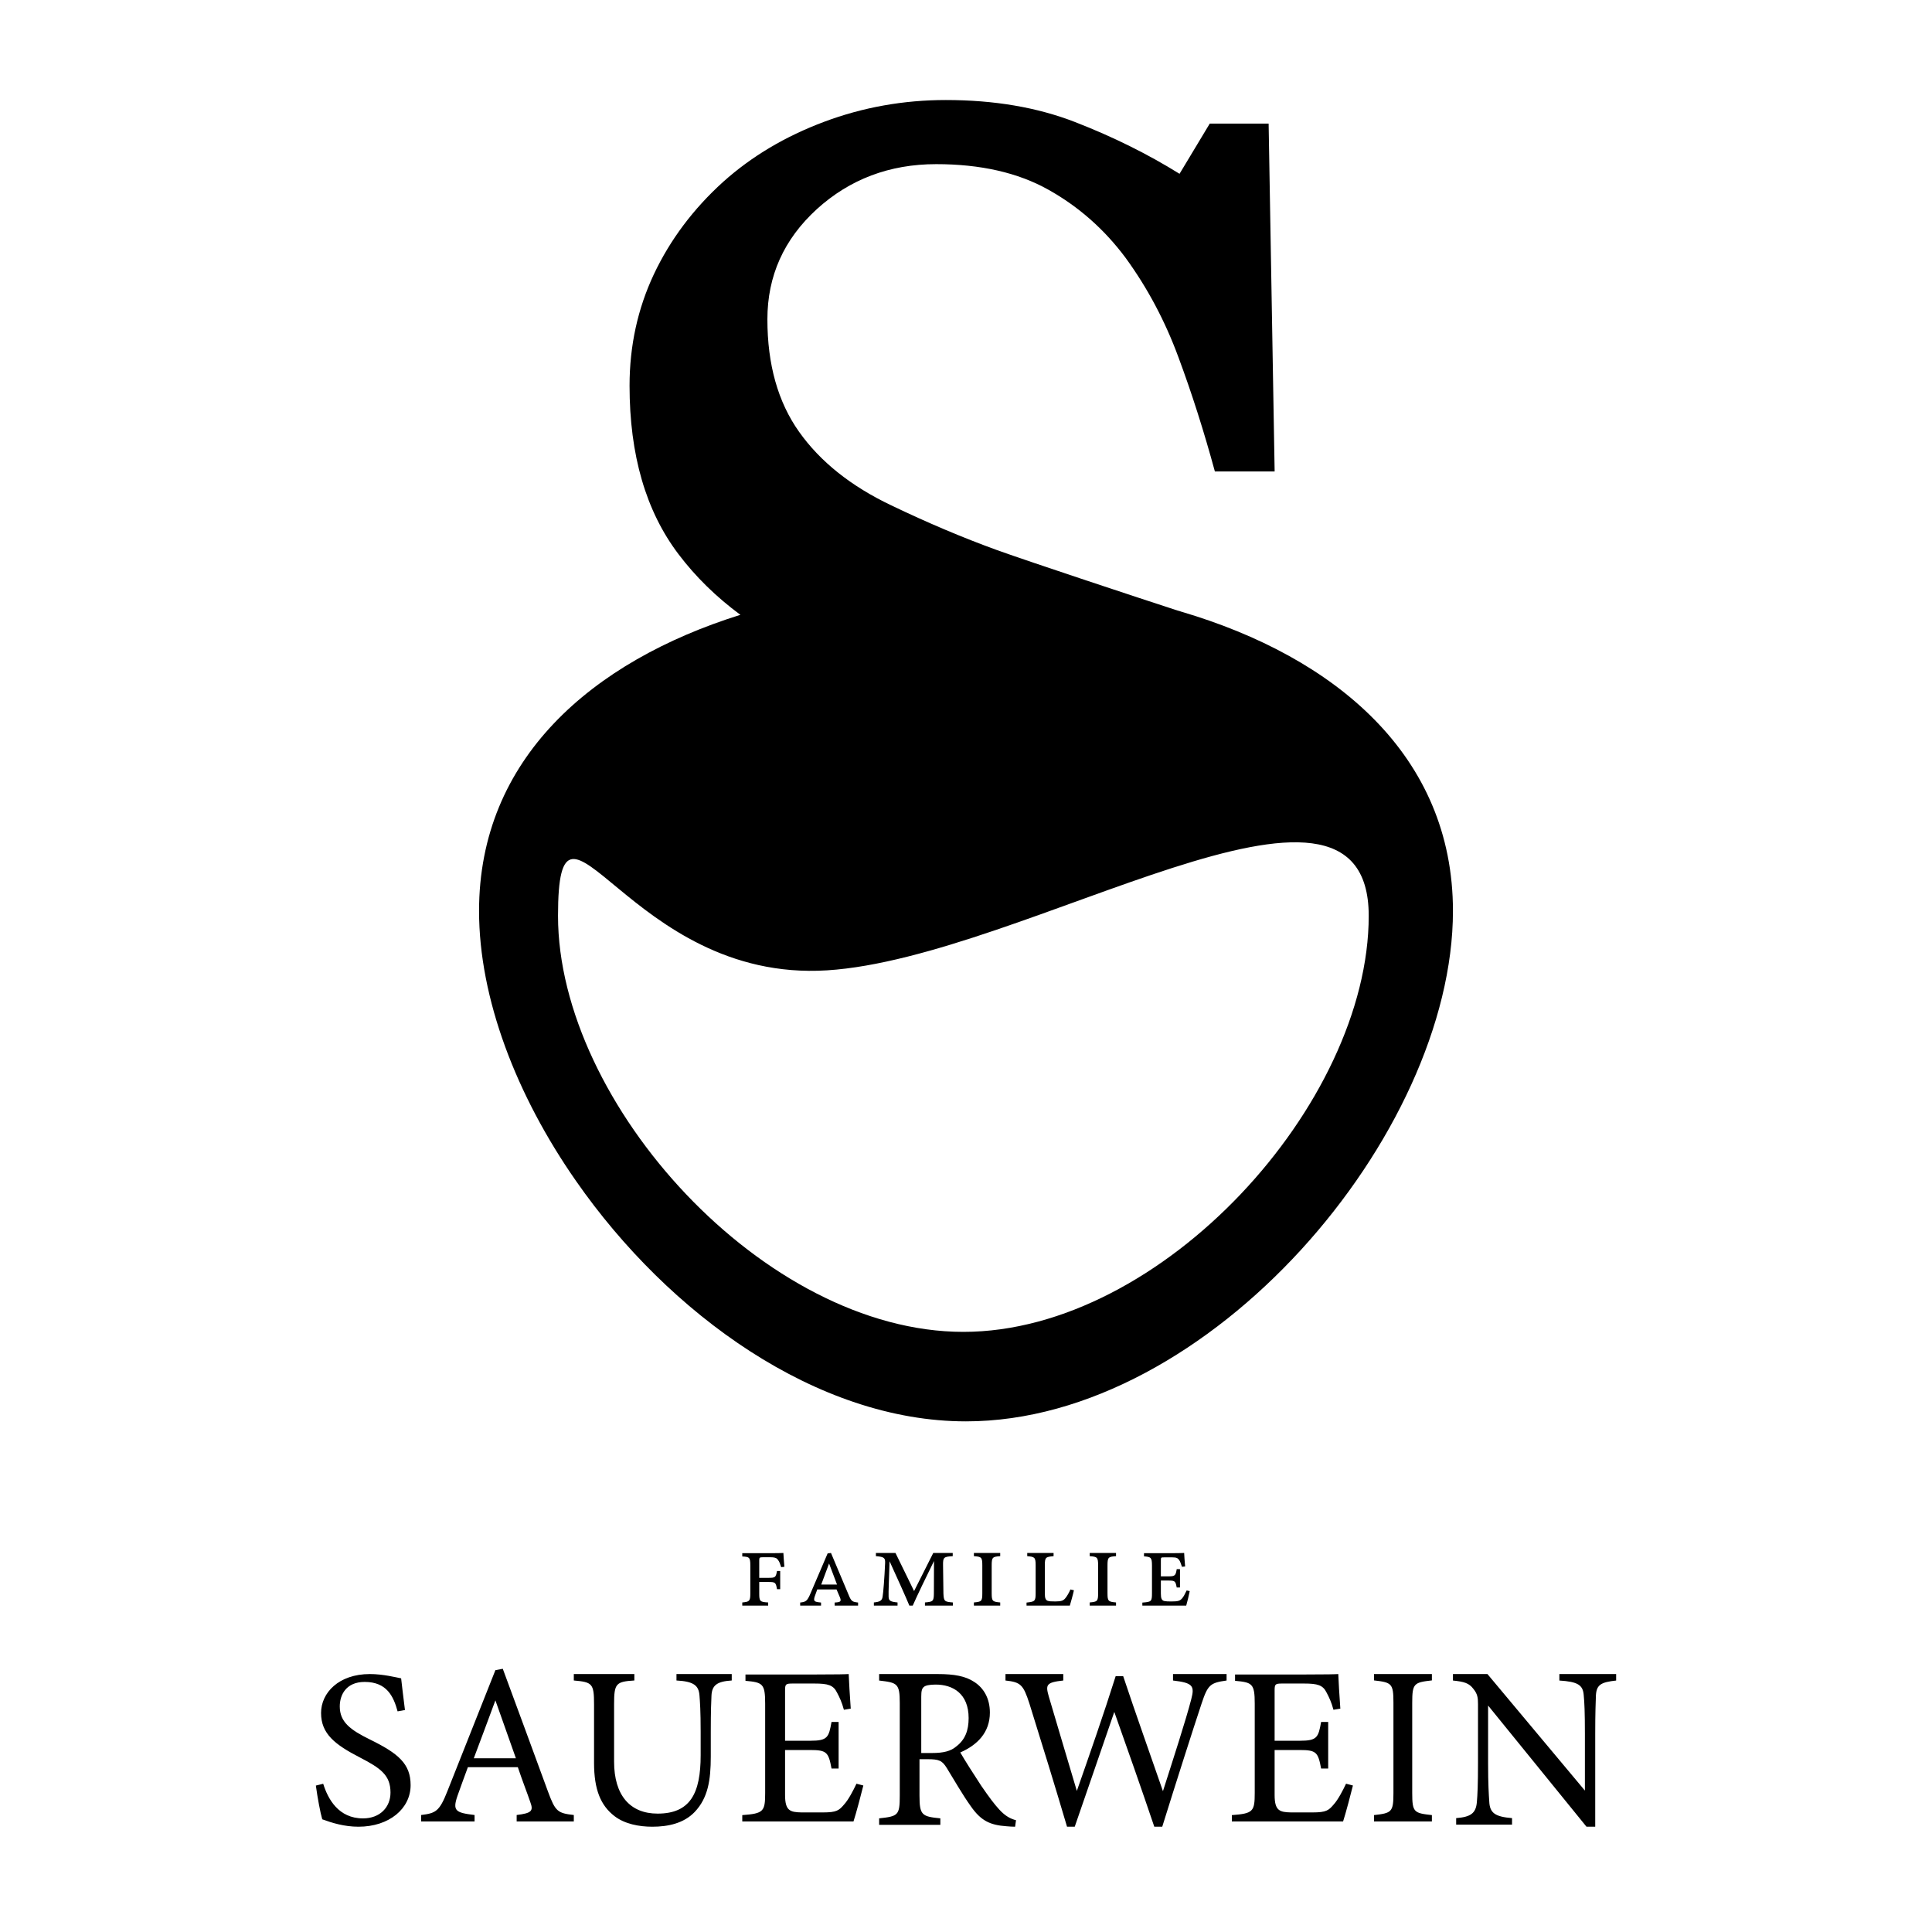
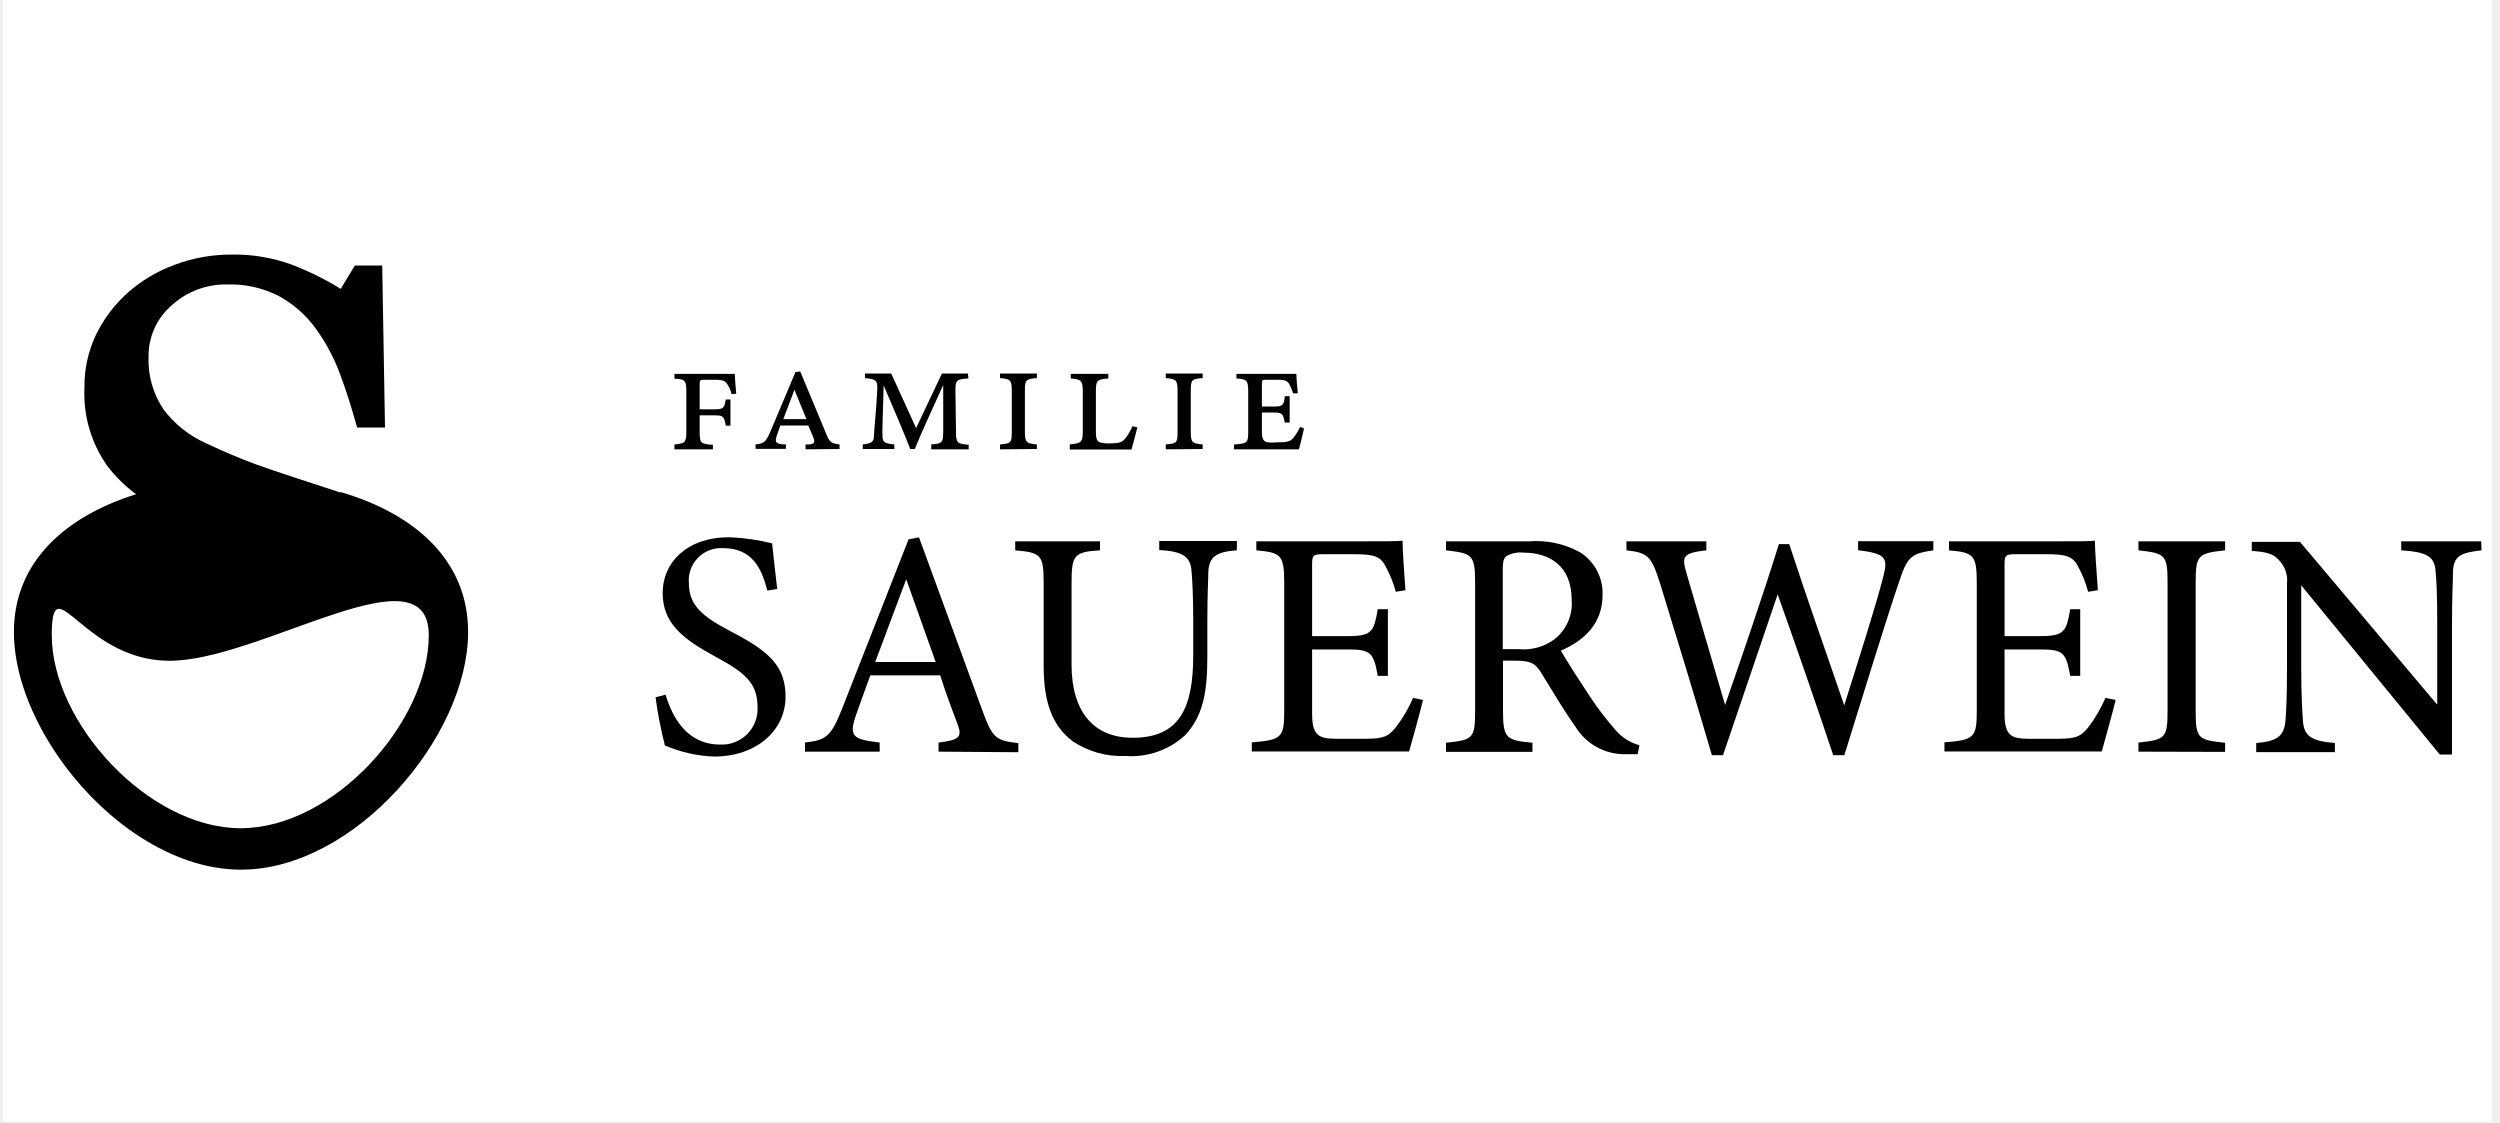
- <svg xmlns="http://www.w3.org/2000/svg" width="367px" height="367px" viewBox="0 0 367 367" version="1.1">
+ <svg xmlns="http://www.w3.org/2000/svg" width="225px" height="101px" viewBox="0 0 225 101" version="1.1">
  <g id="New" stroke="none" stroke-width="1" fill="none" fill-rule="evenodd">
-     <g id="Artboard" transform="translate(-786, -20)">
-       <g id="Group-8" transform="translate(786, 20)">
-         <g id="Familie-Sauerwein--Copy-3" fill="#FFFFFF">
-           <rect id="Rectangle" x="0" y="0" width="367" height="367" />
-         </g>
-         <path d="M106,173.968 C105.997,209.652 145.239,253 182.997,253 C220.758,253 260,209.652 260,173.968 C260,138.284 194.797,181.95 157.108,184.324 C119.353,186.701 106,143.808 106,173.968 L106,173.968 Z M109.41,224.321 C98.054,208.035 91,189.621 91,173.043 C91,144.169 112.395,125.639 140.642,116.791 C136.053,113.4 132.122,109.552 128.911,105.301 C122.687,97.113 119.589,86.425 119.589,73.268 C119.589,65.684 121.141,58.617 124.209,52.097 C127.304,45.544 131.693,39.683 137.373,34.543 C142.791,29.687 149.187,25.892 156.554,23.135 C163.925,20.377 171.641,19 179.67,19 C188.818,19 196.995,20.377 204.25,23.196 C211.475,26.009 218.068,29.284 224.064,33.017 L229.801,23.481 L240.986,23.481 L242.129,89.558 L230.776,89.558 C228.708,81.971 226.414,74.733 223.835,67.811 C221.282,60.887 217.926,54.622 213.825,48.99 C209.81,43.591 204.908,39.253 199.145,36.034 C193.352,32.788 186.24,31.181 177.834,31.181 C168.972,31.181 161.404,34.055 155.151,39.741 C148.9,45.46 145.773,52.41 145.773,60.654 C145.773,69.246 147.78,76.369 151.797,82.032 C155.809,87.689 161.631,92.344 169.291,95.991 C176.114,99.266 182.826,102.114 189.39,104.496 C195.789,106.795 216.635,113.69 223.719,115.989 C223.951,116.047 224.18,116.102 224.38,116.186 C253.63,124.808 276,143.509 276,173.043 C276,215.473 229.83,270 183.484,270 C155.267,270 127.104,249.747 109.41,224.321 L109.41,224.321 Z M217,304.424 L217,305 L225.333,305 C225.479,304.529 225.895,302.825 226,302.247 L225.415,302.117 C225.065,302.862 224.798,303.356 224.544,303.633 C224.128,304.104 223.775,304.212 222.487,304.212 C221.845,304.212 221.533,304.192 221.26,304.144 C220.662,304.062 220.516,303.614 220.516,302.695 L220.516,300.24 L222.029,300.24 C223.256,300.24 223.301,300.407 223.527,301.558 L224.15,301.558 L224.15,298.076 L223.527,298.076 C223.339,299.23 223.234,299.443 222.029,299.443 L220.516,299.443 L220.516,296.435 C220.516,295.836 220.551,295.836 221.117,295.836 L222.735,295.836 C223.466,295.836 223.736,295.964 224.026,296.389 C224.213,296.667 224.337,297.095 224.525,297.628 L225.126,297.563 C225.024,296.559 224.96,295.405 224.941,295 C224.544,295.023 223.339,295.04 222.551,295.04 L217.312,295.04 L217.312,295.641 C218.641,295.749 218.828,295.859 218.828,297.413 L218.828,302.607 C218.828,304.232 218.726,304.294 217,304.424 L217,304.424 Z M212,295.603 L212,295 L207,295 L207,295.603 C208.444,295.712 208.596,295.823 208.596,297.365 L208.596,302.666 C208.596,304.189 208.424,304.271 207,304.399 L207,305 L212,305 L212,304.399 C210.553,304.271 210.378,304.166 210.378,302.666 L210.378,297.365 C210.378,295.823 210.529,295.712 212,295.603 L212,295.603 Z M195,304.422 L195,305 L203.224,305 C203.353,304.573 203.874,302.726 204,302.085 L203.333,301.934 C203.072,302.555 202.663,303.266 202.339,303.628 C201.993,304.038 201.629,304.209 200.461,304.209 C199.728,304.209 199.295,304.189 198.992,304.078 C198.625,303.927 198.476,303.565 198.476,302.726 L198.476,297.323 C198.476,295.8 198.648,295.754 200.137,295.603 L200.137,295 L195.132,295 L195.132,295.603 C196.512,295.732 196.73,295.8 196.73,297.323 L196.73,302.643 C196.73,304.189 196.552,304.251 195,304.422 L195,304.422 Z M190,295.603 L190,295 L185,295 L185,295.603 C186.446,295.712 186.598,295.823 186.598,297.365 L186.598,302.666 C186.598,304.189 186.426,304.271 185,304.399 L185,305 L190,305 L190,304.399 C188.551,304.271 188.379,304.166 188.379,302.666 L188.379,297.365 C188.379,295.823 188.533,295.712 190,295.603 L190,295.603 Z M170.495,304.399 C169.141,304.271 168.821,304.078 168.797,303.306 C168.754,302.427 168.888,299.68 168.982,296.571 C170.245,299.318 172.214,303.691 172.741,305 L173.383,305 C173.912,303.759 176.046,299.295 177.421,296.526 L177.4,302.706 C177.379,304.189 177.217,304.271 175.702,304.399 L175.702,305 L181,305 L181,304.399 C179.414,304.271 179.281,304.189 179.211,302.706 L179.141,297.323 C179.119,295.84 179.256,295.712 180.979,295.603 L180.979,295 L177.281,295 L173.638,302.236 L170.105,295 L166.386,295 L166.386,295.603 C168.015,295.732 168.176,295.971 168.133,296.956 C168.015,299.745 167.789,302.555 167.652,303.349 C167.534,304.038 167.169,304.291 166,304.399 L166,305 L170.495,305 L170.495,304.399 Z M159,301 L157.489,297 L156,301 L159,301 Z M159.526,303.371 L158.913,301.933 L155.243,301.933 L154.756,303.288 C154.503,304.083 154.694,304.249 155.459,304.357 L155.963,304.415 L155.963,305 L152,305 L152,304.415 C153.08,304.291 153.339,304.163 153.972,302.661 L157.217,295.08 L157.853,295 L161.22,302.997 C161.709,304.21 161.942,304.291 163,304.415 L163,305 L158.55,305 L158.55,304.415 L159.017,304.377 C159.692,304.291 159.841,304.124 159.526,303.371 L159.526,303.371 Z M144.874,295.814 L146.382,295.814 C147.344,295.814 147.619,296.046 147.805,296.344 C148.058,296.667 148.186,297.053 148.391,297.694 L149,297.628 C148.917,296.732 148.83,295.405 148.811,295 C148.539,295.023 147.344,295.04 146.591,295.04 L141,295.04 L141,295.663 C142.342,295.729 142.531,295.836 142.531,297.353 L142.531,302.695 C142.531,304.169 142.342,304.274 141,304.402 L141,305 L145.921,305 L145.921,304.402 C144.351,304.32 144.223,304.169 144.223,302.695 L144.223,300.512 L145.943,300.512 C147.305,300.512 147.366,300.597 147.6,301.881 L148.205,301.881 L148.205,298.422 L147.6,298.422 C147.366,299.641 147.286,299.724 145.966,299.724 L144.223,299.724 L144.223,296.389 C144.223,295.876 144.309,295.814 144.874,295.814 L144.874,295.814 Z M296.216,318 L296.216,319.232 C299.706,319.451 300.711,320.067 300.845,322.049 C300.975,323.371 301.065,325.263 301.065,329.353 L301.065,340.134 L282.552,318 L276,318 L276,319.232 C278.141,319.451 279.056,319.717 279.882,320.817 C280.669,321.783 280.759,322.487 280.759,323.722 L280.759,334.941 C280.759,338.946 280.669,340.928 280.542,342.335 C280.362,344.489 279.32,345.152 276.611,345.368 L276.611,346.6 L287.225,346.6 L287.225,345.368 C284.076,345.105 282.984,344.446 282.897,342.201 C282.81,340.928 282.677,338.946 282.677,334.987 L282.677,323.982 L301.369,347 L303.026,347 L303.026,329.353 C303.026,325.263 303.113,323.415 303.159,322.005 C303.286,319.982 304.205,319.541 307,319.232 L307,318 L296.216,318 Z M261,319.206 C264.366,319.598 264.696,319.769 264.696,323.47 L264.696,340.575 C264.696,344.234 264.366,344.411 261,344.794 L261,346 L272,346 L272,344.794 C268.593,344.411 268.263,344.282 268.263,340.575 L268.263,323.47 C268.263,319.769 268.593,319.598 272,319.206 L272,318 L261,318 L261,319.206 Z M253.345,342.78 C252.388,343.897 251.955,344.287 249.304,344.287 L245.261,344.287 C243.086,344.239 242.125,343.985 242.125,340.976 L242.125,332.43 L246.91,332.43 C250.046,332.43 250.389,332.861 250.957,335.95 L252.301,335.95 L252.301,327.102 L250.957,327.102 C250.432,330.022 250.216,330.669 246.957,330.669 L242.125,330.669 L242.125,321.174 C242.125,319.929 242.215,319.801 243.565,319.801 L247.692,319.801 C250.3,319.801 251.303,320.1 251.996,321.519 C252.474,322.425 252.913,323.326 253.302,324.785 L254.609,324.571 C254.433,322.294 254.26,319.074 254.217,318 C253.692,318.04 251.996,318.083 247.911,318.083 L234.609,318.083 L234.609,319.285 C237.871,319.587 238.347,319.801 238.347,323.622 L238.347,340.591 C238.347,344.114 238.041,344.498 234,344.797 L234,346 L255.131,346 C255.564,344.715 256.738,340.289 257,339.172 L255.693,338.83 C255.085,340.118 254.17,341.88 253.345,342.78 L253.345,342.78 Z M222.824,319.228 C226.599,319.668 226.958,320.241 226.289,322.782 C225.313,326.598 222.777,334.408 220.911,340.247 C218.331,332.787 215.845,325.859 213.356,318.396 L211.932,318.396 C209.665,325.591 206.999,333.226 204.555,340.2 C202.73,334.015 200.957,328.176 199.224,322.253 C198.602,320.061 198.69,319.578 201.978,319.228 L201.978,318 L191,318 L191,319.228 C193.887,319.537 194.379,320.02 195.535,323.571 C197.932,331.25 200.468,339.455 202.691,347 L204.154,347 C206.468,340.247 209.093,332.743 211.67,325.195 C213.981,331.689 216.957,340.157 219.268,347 L220.778,347 C223.222,339.15 226.781,328.004 228.247,323.618 C229.444,320.02 229.889,319.668 233,319.228 L233,318 L222.824,318 L222.824,319.228 Z M181.679,331.732 C183.327,330.471 184,328.723 184,326.37 C184,321.702 180.997,320 177.742,320 C176.52,320 175.805,320.174 175.507,320.437 C175.126,320.744 175,321.181 175,322.312 L175,333 L177.027,333 C179.222,333 180.621,332.653 181.679,331.732 L181.679,331.732 Z M189.822,343.74 C190.998,345.02 191.997,345.506 193,345.766 L192.827,347 C192.263,347 191.784,346.959 191.214,346.915 C188.036,346.693 186.337,345.857 184.421,343.123 C182.809,340.874 181.24,338.096 179.85,335.851 C178.977,334.439 178.408,334.175 176.189,334.175 L174.666,334.175 L174.666,341.096 C174.666,344.839 175.143,345.061 178.627,345.412 L178.627,346.646 L167,346.646 L167,345.412 C170.612,345.02 170.918,344.839 170.918,341.096 L170.918,323.509 C170.918,319.763 170.439,319.635 167,319.234 L167,318 L178.102,318 C181.286,318 183.418,318.398 185.071,319.5 C186.86,320.646 188.036,322.629 188.036,325.316 C188.036,329.108 185.64,331.488 182.413,332.895 C183.199,334.266 185.071,337.219 186.38,339.199 C187.99,341.535 188.819,342.637 189.822,343.74 L189.822,343.74 Z M160.343,342.78 C159.388,343.897 158.953,344.287 156.305,344.287 L152.262,344.287 C150.088,344.239 149.13,343.985 149.13,340.976 L149.13,332.43 L153.912,332.43 C157.044,332.43 157.39,332.861 157.955,335.95 L159.302,335.95 L159.302,327.102 L157.955,327.102 C157.433,330.022 157.217,330.669 153.955,330.669 L149.13,330.669 L149.13,321.174 C149.13,319.929 149.217,319.801 150.566,319.801 L154.693,319.801 C157.303,319.801 158.304,320.1 158.999,321.519 C159.478,322.425 159.91,323.326 160.306,324.785 L161.606,324.571 C161.43,322.294 161.26,319.074 161.217,318 C160.692,318.04 158.999,318.083 154.915,318.083 L141.609,318.083 L141.609,319.285 C144.87,319.587 145.349,319.801 145.349,323.622 L145.349,340.591 C145.349,344.114 145.046,344.498 141,344.797 L141,346 L162.128,346 C162.564,344.715 163.735,340.289 164,339.172 L162.694,338.83 C162.085,340.118 161.171,341.88 160.343,342.78 L160.343,342.78 Z M128.503,319.223 C131.738,319.399 132.745,320.141 132.875,322.106 C132.965,323.285 133.096,324.945 133.096,328.964 L133.096,333.417 C133.096,340.666 131.126,344.511 124.917,344.511 C119.668,344.511 116.651,341.017 116.651,334.64 L116.651,323.722 C116.651,319.793 117.002,319.44 120.501,319.223 L120.501,318 L109,318 L109,319.223 C112.496,319.53 112.844,319.793 112.844,323.722 L112.844,334.86 C112.844,339.968 114.112,342.978 116.735,344.992 C118.662,346.476 121.374,347 123.91,347 C126.93,347 129.901,346.348 131.956,344.204 C134.494,341.541 135.019,338.137 135.019,333.678 L135.019,328.964 C135.019,324.945 135.103,323.111 135.15,322.106 C135.237,320.098 136.244,319.399 139,319.223 L139,318 L128.503,318 L128.503,319.223 Z M98,334 L94.105,323 C92.738,326.695 91.282,330.607 90,334 L98,334 Z M109,344.777 L109,346 L98.144,346 L98.144,344.777 C101.001,344.429 101.356,343.992 100.738,342.334 C100.167,340.631 99.29,338.446 98.368,335.696 L88.877,335.696 C88.171,337.658 87.512,339.361 86.894,341.155 C85.932,343.992 86.547,344.343 90.148,344.777 L90.148,346 L80,346 L80,344.777 C82.766,344.429 83.466,344.125 85.008,340.193 L94.104,317.261 L95.509,317 C98.275,324.47 101.307,332.723 104.079,340.28 C105.484,344.082 105.881,344.429 109,344.777 L109,344.777 Z M78,339.098 C78,343.586 73.909,347 68.101,347 C65.399,347 63.061,346.272 61.215,345.592 C60.854,344.393 60.314,341.489 60,339.185 L61.394,338.843 C62.29,341.704 64.273,345.419 68.958,345.419 C72.195,345.419 74.178,343.285 74.178,340.509 C74.178,337.222 72.332,335.896 68.367,333.847 C63.643,331.413 60.988,329.362 60.988,325.39 C60.988,321.587 64.321,318 70.26,318 C72.783,318 75.256,318.64 76.199,318.816 C76.382,320.352 76.564,322.057 76.925,324.834 L75.528,325.089 C74.76,322.27 73.5,319.496 69.272,319.496 C65.76,319.496 64.542,321.93 64.542,324.151 C64.542,327.095 66.525,328.594 70.26,330.427 C75.665,333.079 78,335.04 78,339.098 L78,339.098 Z" id="Fill-1" fill="#000000" />
+     <g id="sauerwein-post-alternative-2">
+       <path d="M0.265,0 L224.265,0 L224.265,100.95 L0.265,100.95 L0.265,0 Z" id="Rectangle" fill="#FFFFFF" />
+       <g id="sauerwein-post-alternative" transform="translate(1, 22)" fill="#010101" fill-rule="nonzero">
+         <path d="M29.74,22.31 L29.59,22.31 C28.03,21.8 23.42,20.31 22,19.78 C20.58,19.25 19.07,18.62 17.56,17.9 C16.029,17.224 14.699,16.162 13.7,14.82 C12.769,13.427 12.304,11.774 12.37,10.1 C12.348,8.334 13.105,6.647 14.44,5.49 C15.803,4.243 17.593,3.566 19.44,3.6 C21.076,3.549 22.697,3.917 24.15,4.67 C25.422,5.381 26.527,6.356 27.39,7.53 C28.317,8.805 29.064,10.201 29.61,11.68 C30.18,13.21 30.68,14.81 31.14,16.48 L33.65,16.48 L33.4,1.9 L30.93,1.9 L29.67,4 C28.281,3.142 26.814,2.416 25.29,1.83 C23.552,1.191 21.711,0.879 19.86,0.91 C18.116,0.902 16.384,1.211 14.75,1.82 C13.192,2.385 11.754,3.236 10.51,4.33 C9.293,5.418 8.304,6.737 7.6,8.21 C6.92,9.672 6.579,11.268 6.6,12.88 C6.48,15.397 7.205,17.882 8.66,19.94 C9.398,20.906 10.27,21.761 11.25,22.48 C5.01,24.43 0.25,28.48 0.25,34.89 C0.25,38.54 1.81,42.6 4.32,46.2 C8.23,51.81 14.45,56.27 20.69,56.27 C30.93,56.27 41.13,44.27 41.13,34.89 C41.14,28.34 36.2,24.22 29.74,22.31 Z M20.66,52.54 C12.34,52.54 3.66,43.02 3.66,35.17 C3.66,28.54 6.6,37.97 14.92,37.45 C23.24,36.93 37.59,27.33 37.59,35.17 C37.59,43.01 29,52.54 20.66,52.54 Z" id="Shape" />
+         <path d="M68.06,31.15 C67.56,29.22 66.75,27.33 64.06,27.33 C63.213,27.283 62.388,27.607 61.8,28.218 C61.212,28.829 60.92,29.666 61,30.51 C61,32.51 62.28,33.51 64.7,34.79 C68.2,36.59 69.7,37.93 69.7,40.7 C69.7,43.76 67.05,46.09 63.29,46.09 C61.757,46.038 60.248,45.699 58.84,45.09 C58.475,43.664 58.195,42.219 58,40.76 L58.9,40.52 C59.49,42.47 60.77,45.01 63.8,45.01 C64.705,45.059 65.589,44.723 66.233,44.085 C66.877,43.446 67.221,42.566 67.18,41.66 C67.18,39.42 65.98,38.51 63.42,37.12 C60.36,35.46 58.64,34.06 58.64,31.35 C58.64,28.64 60.8,26.35 64.64,26.35 C65.939,26.404 67.228,26.588 68.49,26.9 C68.6,27.9 68.72,29.12 68.95,31.01 L68.06,31.15 Z" id="Path" />
+         <path d="M83.47,45.65 L83.47,44.83 C85.37,44.6 85.6,44.31 85.19,43.2 C84.78,42.09 84.19,40.61 83.62,38.78 L77.33,38.78 C76.86,40.09 76.43,41.22 76.02,42.42 C75.38,44.31 75.79,44.54 78.17,44.83 L78.17,45.65 L71.45,45.65 L71.45,44.83 C73.28,44.6 73.75,44.4 74.77,41.83 L80.77,26.54 L81.71,26.36 C83.54,31.36 85.55,36.84 87.39,41.88 C88.32,44.42 88.58,44.65 90.65,44.88 L90.65,45.7 L83.47,45.65 Z M80.56,30.13 C79.63,32.63 78.64,35.28 77.77,37.58 L83.21,37.58 L80.56,30.13 Z" id="Shape" />
+         <path d="M110.31,27.53 C108.48,27.65 107.81,28.12 107.75,29.46 C107.75,30.13 107.66,31.35 107.66,34.03 L107.66,37.17 C107.66,40.17 107.31,42.42 105.66,44.17 C104.207,45.504 102.268,46.181 100.3,46.04 C98.604,46.116 96.929,45.646 95.52,44.7 C93.78,43.36 92.93,41.35 92.93,37.94 L92.93,30.53 C92.93,27.91 92.7,27.74 90.37,27.53 L90.37,26.72 L98,26.72 L98,27.53 C95.67,27.68 95.44,27.91 95.44,30.53 L95.44,37.81 C95.44,42.07 97.44,44.4 100.94,44.4 C105.08,44.4 106.39,41.83 106.39,37 L106.39,34 C106.39,31.32 106.3,30.21 106.24,29.43 C106.16,28.12 105.49,27.62 103.33,27.5 L103.33,26.69 L110.33,26.69 L110.31,27.53 Z" id="Path" />
+         <path d="M127.07,41 C126.9,41.76 126.07,44.76 125.82,45.63 L111.66,45.63 L111.66,44.81 C114.37,44.61 114.58,44.35 114.58,41.96 L114.58,30.47 C114.58,27.88 114.26,27.74 112.07,27.53 L112.07,26.72 L121,26.72 C123.74,26.72 124.88,26.72 125.23,26.66 C125.23,27.39 125.37,29.57 125.49,31.12 L124.62,31.26 C124.416,30.491 124.12,29.749 123.74,29.05 C123.28,28.05 122.61,27.88 120.86,27.88 L118.09,27.88 C117.19,27.88 117.09,27.97 117.09,28.81 L117.09,35.25 L120.32,35.25 C122.51,35.25 122.65,34.81 123,32.83 L123.91,32.83 L123.91,38.83 L123,38.83 C122.62,36.74 122.39,36.45 120.29,36.45 L117.09,36.45 L117.09,42.24 C117.09,44.24 117.73,44.46 119.19,44.49 L121.9,44.49 C123.67,44.49 123.96,44.22 124.6,43.49 C125.235,42.665 125.766,41.765 126.18,40.81 L127.07,41 Z" id="Path" />
+         <path d="M146.39,45.88 C146.01,45.88 145.69,45.88 145.31,45.88 C143.456,45.918 141.724,44.96 140.77,43.37 C139.69,41.88 138.65,40.05 137.71,38.56 C137.13,37.63 136.71,37.46 135.27,37.46 L134.27,37.46 L134.27,42 C134.27,44.48 134.59,44.62 136.92,44.85 L136.92,45.67 L129.14,45.67 L129.14,44.85 C131.56,44.59 131.76,44.48 131.76,42 L131.76,30.36 C131.76,27.88 131.44,27.8 129.14,27.53 L129.14,26.72 L136.57,26.72 C138.188,26.586 139.809,26.934 141.23,27.72 C142.53,28.555 143.291,30.016 143.23,31.56 C143.23,34.07 141.63,35.64 139.47,36.56 C140,37.47 141.25,39.42 142.12,40.73 C142.817,41.781 143.586,42.784 144.42,43.73 C144.98,44.38 145.722,44.847 146.55,45.07 L146.39,45.88 Z M135.65,36.42 C136.785,36.54 137.924,36.237 138.85,35.57 C139.961,34.729 140.565,33.379 140.45,31.99 C140.45,28.87 138.38,27.74 136.14,27.74 C135.609,27.675 135.071,27.777 134.6,28.03 C134.33,28.23 134.25,28.52 134.25,29.28 L134.25,36.42 L135.65,36.42 Z" id="Shape" />
+         <path d="M173,27.53 C171,27.83 170.67,28.06 169.89,30.45 C168.89,33.36 166.6,40.76 164.99,45.97 L163.99,45.97 C162.48,41.43 160.53,35.81 158.99,31.49 C157.3,36.49 155.58,41.49 154.07,45.97 L153.07,45.97 C151.61,40.97 149.95,35.51 148.38,30.42 C147.62,28.06 147.3,27.74 145.38,27.53 L145.38,26.72 L152.57,26.72 L152.57,27.53 C150.42,27.77 150.36,28.09 150.77,29.53 C151.9,33.46 153.07,37.34 154.26,41.45 C155.86,36.82 157.61,31.75 159.1,26.97 L160.03,26.97 C161.66,31.97 163.29,36.52 164.98,41.48 C166.2,37.6 167.86,32.42 168.5,29.88 C168.94,28.19 168.71,27.82 166.23,27.52 L166.23,26.71 L173,26.71 L173,27.53 Z" id="Path" />
+         <path d="M189.41,41 C189.23,41.76 188.41,44.76 188.16,45.63 L174,45.63 L174,44.81 C176.71,44.61 176.91,44.35 176.91,41.96 L176.91,30.47 C176.91,27.88 176.59,27.74 174.41,27.53 L174.41,26.72 L183.32,26.72 C186.06,26.72 187.19,26.72 187.54,26.66 C187.54,27.39 187.69,29.57 187.81,31.12 L186.93,31.26 C186.733,30.49 186.441,29.748 186.06,29.05 C185.59,28.05 184.92,27.88 183.17,27.88 L180.41,27.88 C179.5,27.88 179.41,27.97 179.41,28.81 L179.41,35.25 L182.64,35.25 C184.82,35.25 184.97,34.81 185.32,32.83 L186.22,32.83 L186.22,38.83 L185.32,38.83 C184.94,36.74 184.71,36.45 182.61,36.45 L179.41,36.45 L179.41,42.24 C179.41,44.24 180.05,44.46 181.5,44.49 L184.21,44.49 C185.99,44.49 186.28,44.22 186.92,43.49 C187.552,42.665 188.079,41.765 188.49,40.81 L189.41,41 Z" id="Path" />
+         <path d="M191.46,45.65 L191.46,44.83 C193.85,44.57 194.08,44.46 194.08,41.98 L194.08,30.42 C194.08,27.91 193.85,27.8 191.46,27.53 L191.46,26.72 L199.26,26.72 L199.26,27.53 C196.85,27.8 196.61,27.91 196.61,30.42 L196.61,42 C196.61,44.51 196.85,44.59 199.26,44.85 L199.26,45.67 L191.46,45.65 Z" id="Path" />
+         <path d="M222.34,27.53 C220.47,27.74 219.86,28.03 219.77,29.37 C219.77,30.3 219.68,31.52 219.68,34.23 L219.68,45.91 L218.58,45.91 L206.11,30.68 L206.11,38 C206.11,40.62 206.2,41.93 206.26,42.78 C206.32,44.26 207.04,44.7 209.14,44.87 L209.14,45.69 L202.06,45.69 L202.06,44.87 C203.87,44.73 204.57,44.29 204.69,42.87 C204.77,41.93 204.83,40.62 204.83,37.97 L204.83,30.51 C204.907,29.815 204.698,29.118 204.25,28.58 C203.69,27.85 203.08,27.68 201.66,27.58 L201.66,26.77 L206,26.77 L218.35,41.42 L218.35,34.23 C218.35,31.52 218.29,30.23 218.2,29.4 C218.11,28.09 217.44,27.68 215.11,27.53 L215.11,26.72 L222.31,26.72 L222.34,27.53 Z" id="Path" />
+         <path d="M64.84,13.46 C64.763,13.13 64.624,12.818 64.43,12.54 C64.3,12.34 64.11,12.18 63.43,12.18 L62.43,12.18 C62.03,12.18 61.97,12.18 61.97,12.57 L61.97,14.84 L63.18,14.84 C64.1,14.84 64.18,14.78 64.32,13.95 L64.74,13.95 L64.74,16.31 L64.32,16.31 C64.16,15.44 64.12,15.38 63.17,15.38 L61.97,15.38 L61.97,16.87 C61.97,17.87 62.06,17.97 63.16,18.03 L63.16,18.44 L59.7,18.44 L59.7,18 C60.64,17.91 60.77,17.84 60.77,16.84 L60.77,13.23 C60.77,12.23 60.64,12.12 59.7,12.08 L59.7,11.65 L63.59,11.65 C64.11,11.65 64.94,11.65 65.13,11.65 C65.13,11.93 65.21,12.83 65.26,13.44 L64.84,13.46 Z" id="Path" />
+         <path d="M71.5,18.44 L71.5,18 L71.82,18 C72.29,17.94 72.39,17.83 72.17,17.3 L71.75,16.3 L69.23,16.3 L68.9,17.24 C68.72,17.8 68.85,17.91 69.38,17.99 L69.73,17.99 L69.73,18.4 L67,18.4 L67,18 C67.75,17.91 67.92,17.82 68.36,16.78 L70.59,11.49 L71.02,11.43 L73.34,17 C73.67,17.85 73.83,17.9 74.56,18 L74.56,18.41 L71.5,18.44 Z M70.5,13.08 L69.5,15.72 L71.58,15.72 L70.5,13.08 Z" id="Shape" />
+         <path d="M86.16,12.06 C85.07,12.13 84.98,12.22 84.99,13.23 L85.04,16.88 C85.04,17.88 85.17,17.94 86.18,18.03 L86.18,18.44 L82.81,18.44 L82.81,18 C83.81,17.91 83.87,17.86 83.89,16.85 L83.89,12.65 C83.02,14.54 81.66,17.56 81.33,18.41 L80.92,18.41 C80.59,17.52 79.34,14.55 78.53,12.69 C78.48,14.8 78.39,16.69 78.42,17.26 C78.45,17.83 78.64,17.91 79.49,18 L79.49,18.41 L76.65,18.41 L76.65,18 C77.39,17.93 77.65,17.75 77.65,17.29 C77.65,16.83 77.88,14.84 77.96,12.95 C77.96,12.28 77.88,12.12 76.85,12.03 L76.85,11.62 L79.21,11.62 L81.45,16.53 L83.77,11.62 L86.11,11.62 L86.16,12.06 Z" id="Path" />
+         <path d="M89,18.44 L89,18 C90,17.91 90.06,17.86 90.06,16.82 L90.06,13.22 C90.06,12.22 89.96,12.1 89,12.03 L89,11.62 L92.32,11.62 L92.32,12.03 C91.32,12.1 91.24,12.18 91.24,13.22 L91.24,16.82 C91.24,17.82 91.36,17.91 92.32,18 L92.32,18.41 L89,18.44 Z" id="Path" />
+         <path d="M101.36,16.46 C101.27,16.89 100.92,18.15 100.83,18.46 L95.28,18.46 L95.28,18 C96.28,17.89 96.45,17.85 96.45,16.8 L96.45,13.23 C96.45,12.23 96.3,12.15 95.37,12.06 L95.37,11.65 L98.75,11.65 L98.75,12.06 C97.75,12.16 97.63,12.19 97.63,13.23 L97.63,16.89 C97.63,17.46 97.73,17.71 97.98,17.81 C98.306,17.896 98.644,17.926 98.98,17.9 C99.77,17.9 99.98,17.78 100.24,17.51 C100.518,17.159 100.747,16.772 100.92,16.36 L101.36,16.46 Z" id="Path" />
+         <path d="M103.92,18.44 L103.92,18 C104.92,17.91 104.98,17.86 104.98,16.82 L104.98,13.22 C104.98,12.22 104.88,12.1 103.92,12.03 L103.92,11.62 L107.24,11.62 L107.24,12.03 C106.24,12.1 106.17,12.18 106.17,13.22 L106.17,16.82 C106.17,17.82 106.28,17.91 107.24,18 L107.24,18.41 L103.92,18.44 Z" id="Path" />
+         <path d="M116.36,16.56 C116.29,16.95 116,18.12 115.9,18.44 L110.06,18.44 L110.06,18 C111.27,17.92 111.34,17.87 111.34,16.77 L111.34,13.27 C111.34,12.21 111.21,12.13 110.28,12.06 L110.28,11.65 L114,11.65 C114.55,11.65 115.39,11.65 115.67,11.65 C115.67,11.93 115.73,12.71 115.8,13.4 L115.38,13.4 C115.294,13.108 115.177,12.826 115.03,12.56 C114.83,12.27 114.64,12.18 114.13,12.18 L112.99,12.18 C112.6,12.18 112.57,12.18 112.57,12.59 L112.57,14.59 L113.63,14.59 C114.48,14.59 114.55,14.45 114.63,13.66 L115.07,13.66 L115.07,16.03 L114.63,16.03 C114.47,15.25 114.44,15.13 113.63,15.13 L112.57,15.13 L112.57,16.81 C112.57,17.43 112.67,17.74 113.09,17.81 C113.376,17.839 113.664,17.839 113.95,17.81 C114.86,17.81 115.1,17.74 115.39,17.42 C115.639,17.115 115.847,16.779 116.01,16.42 L116.36,16.56 Z" id="Path" />
      </g>
    </g>
  </g>
</svg>
